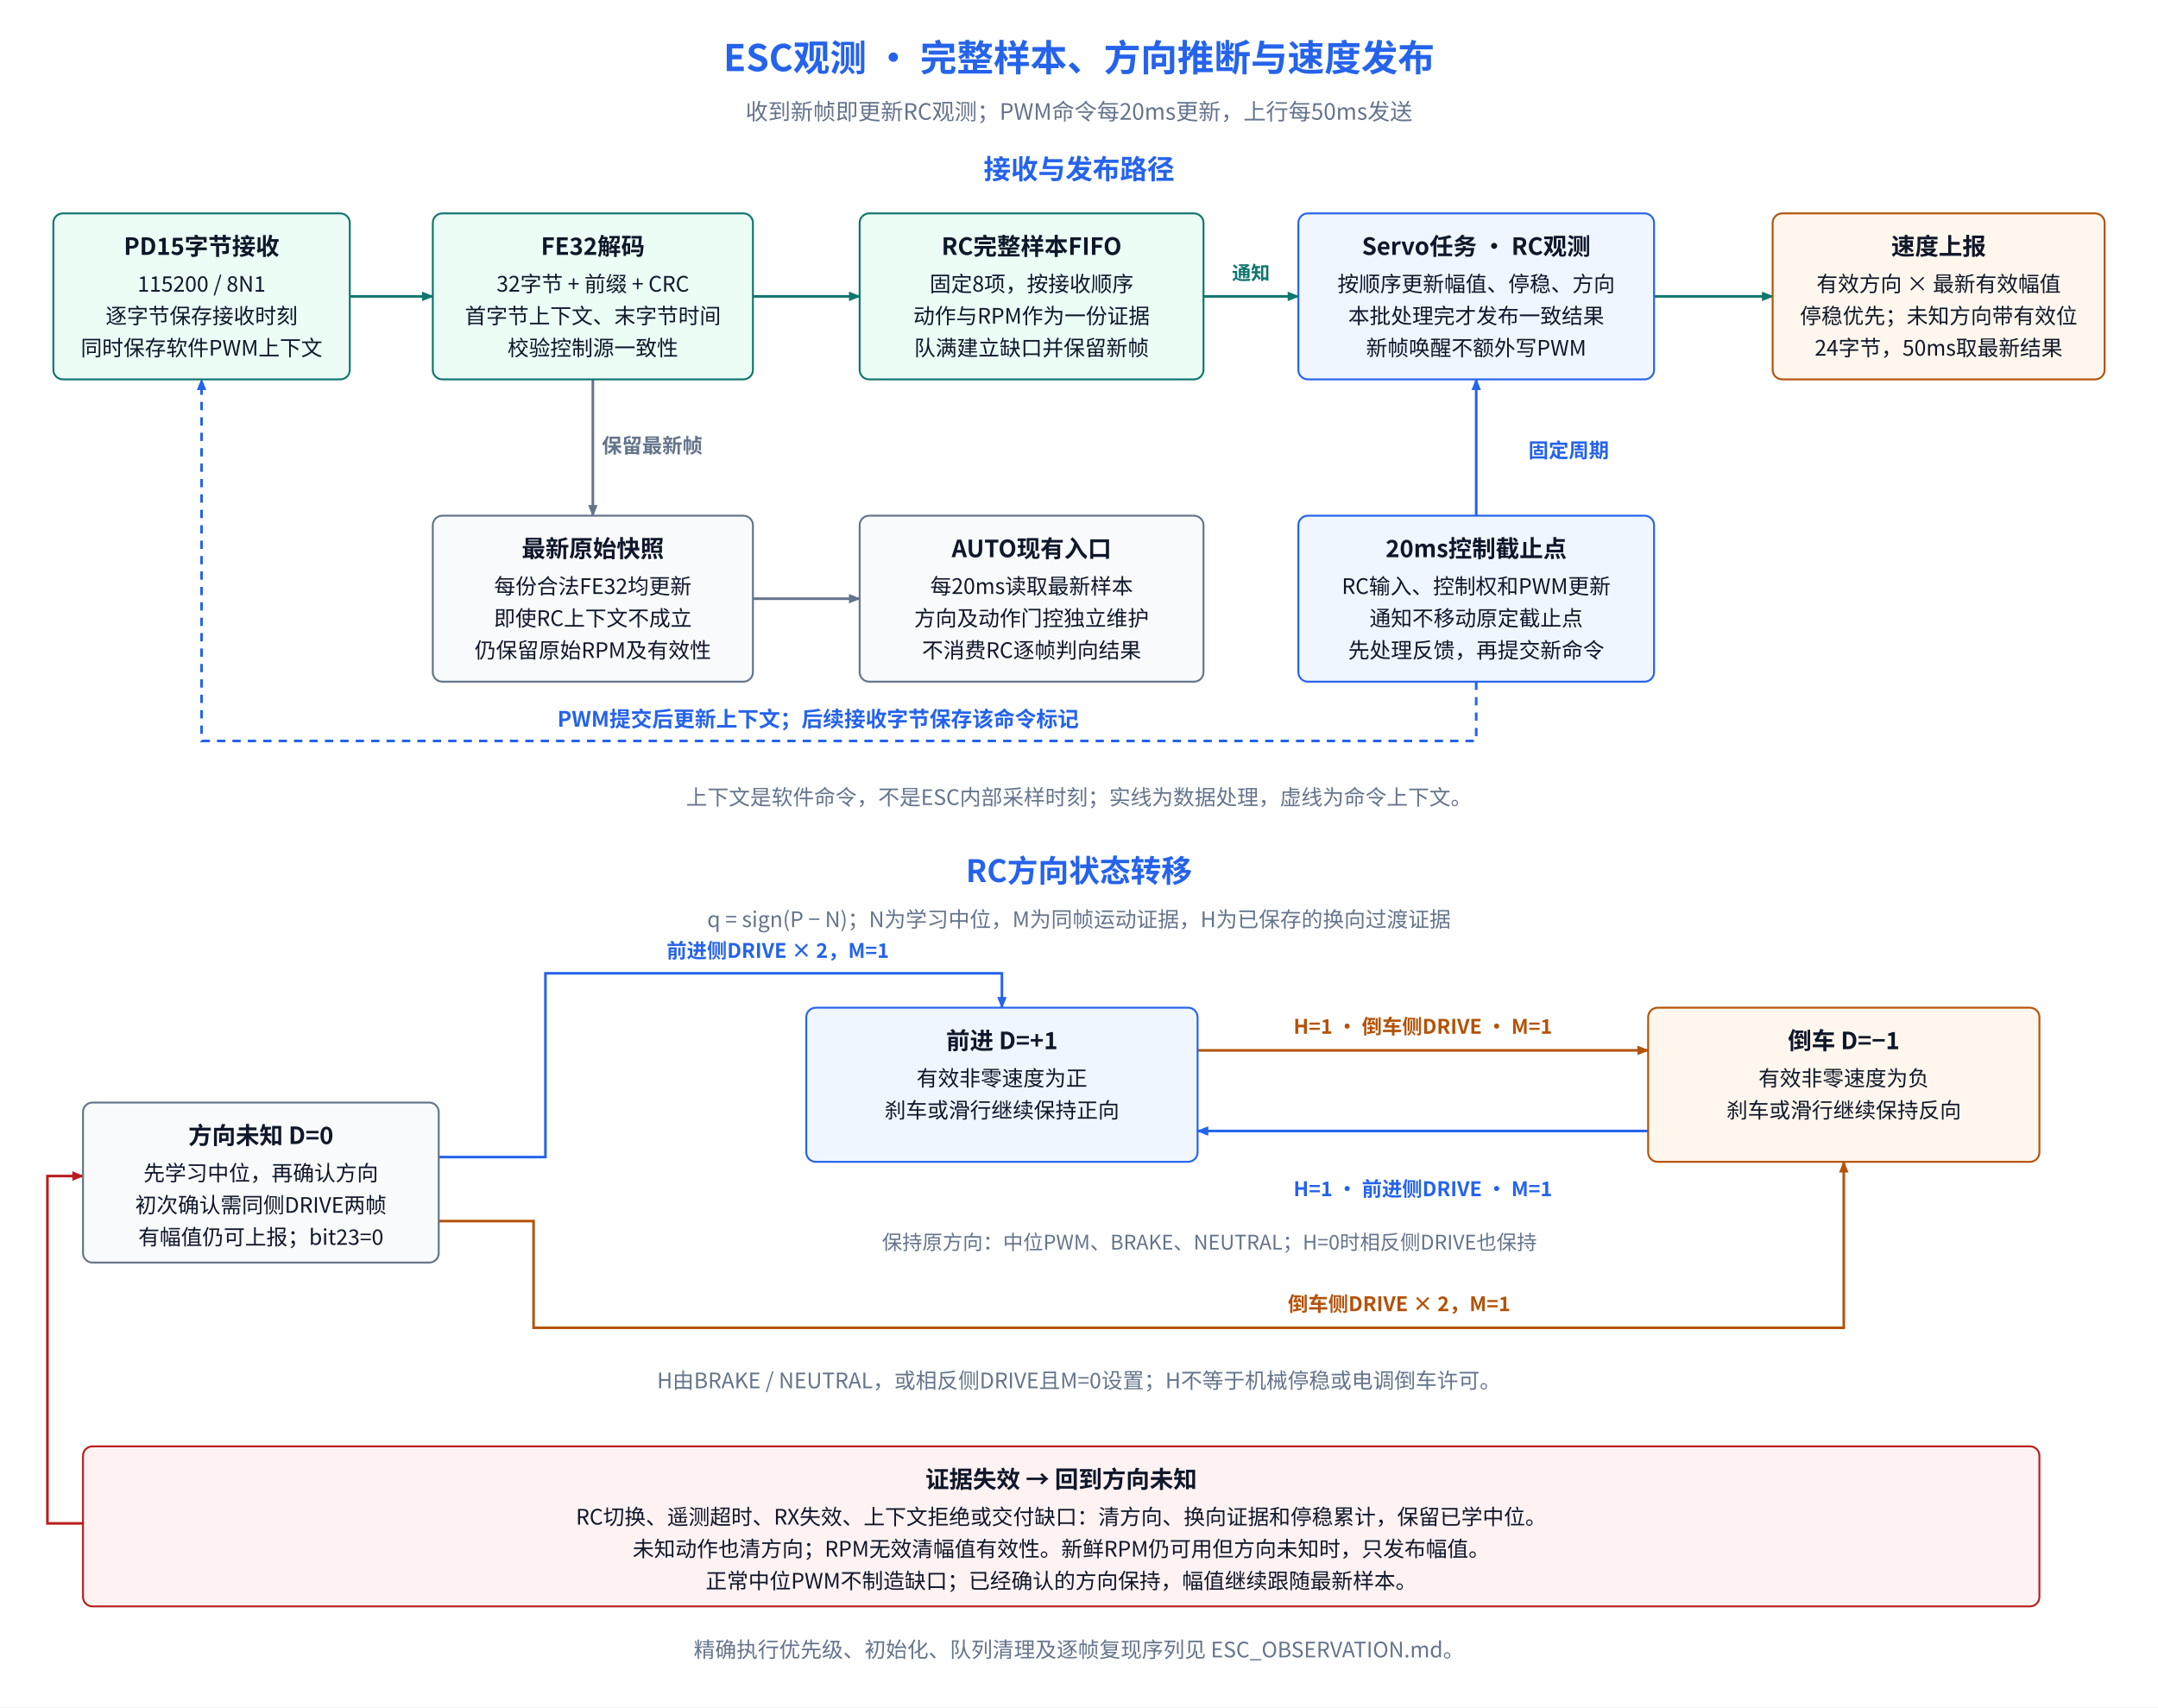
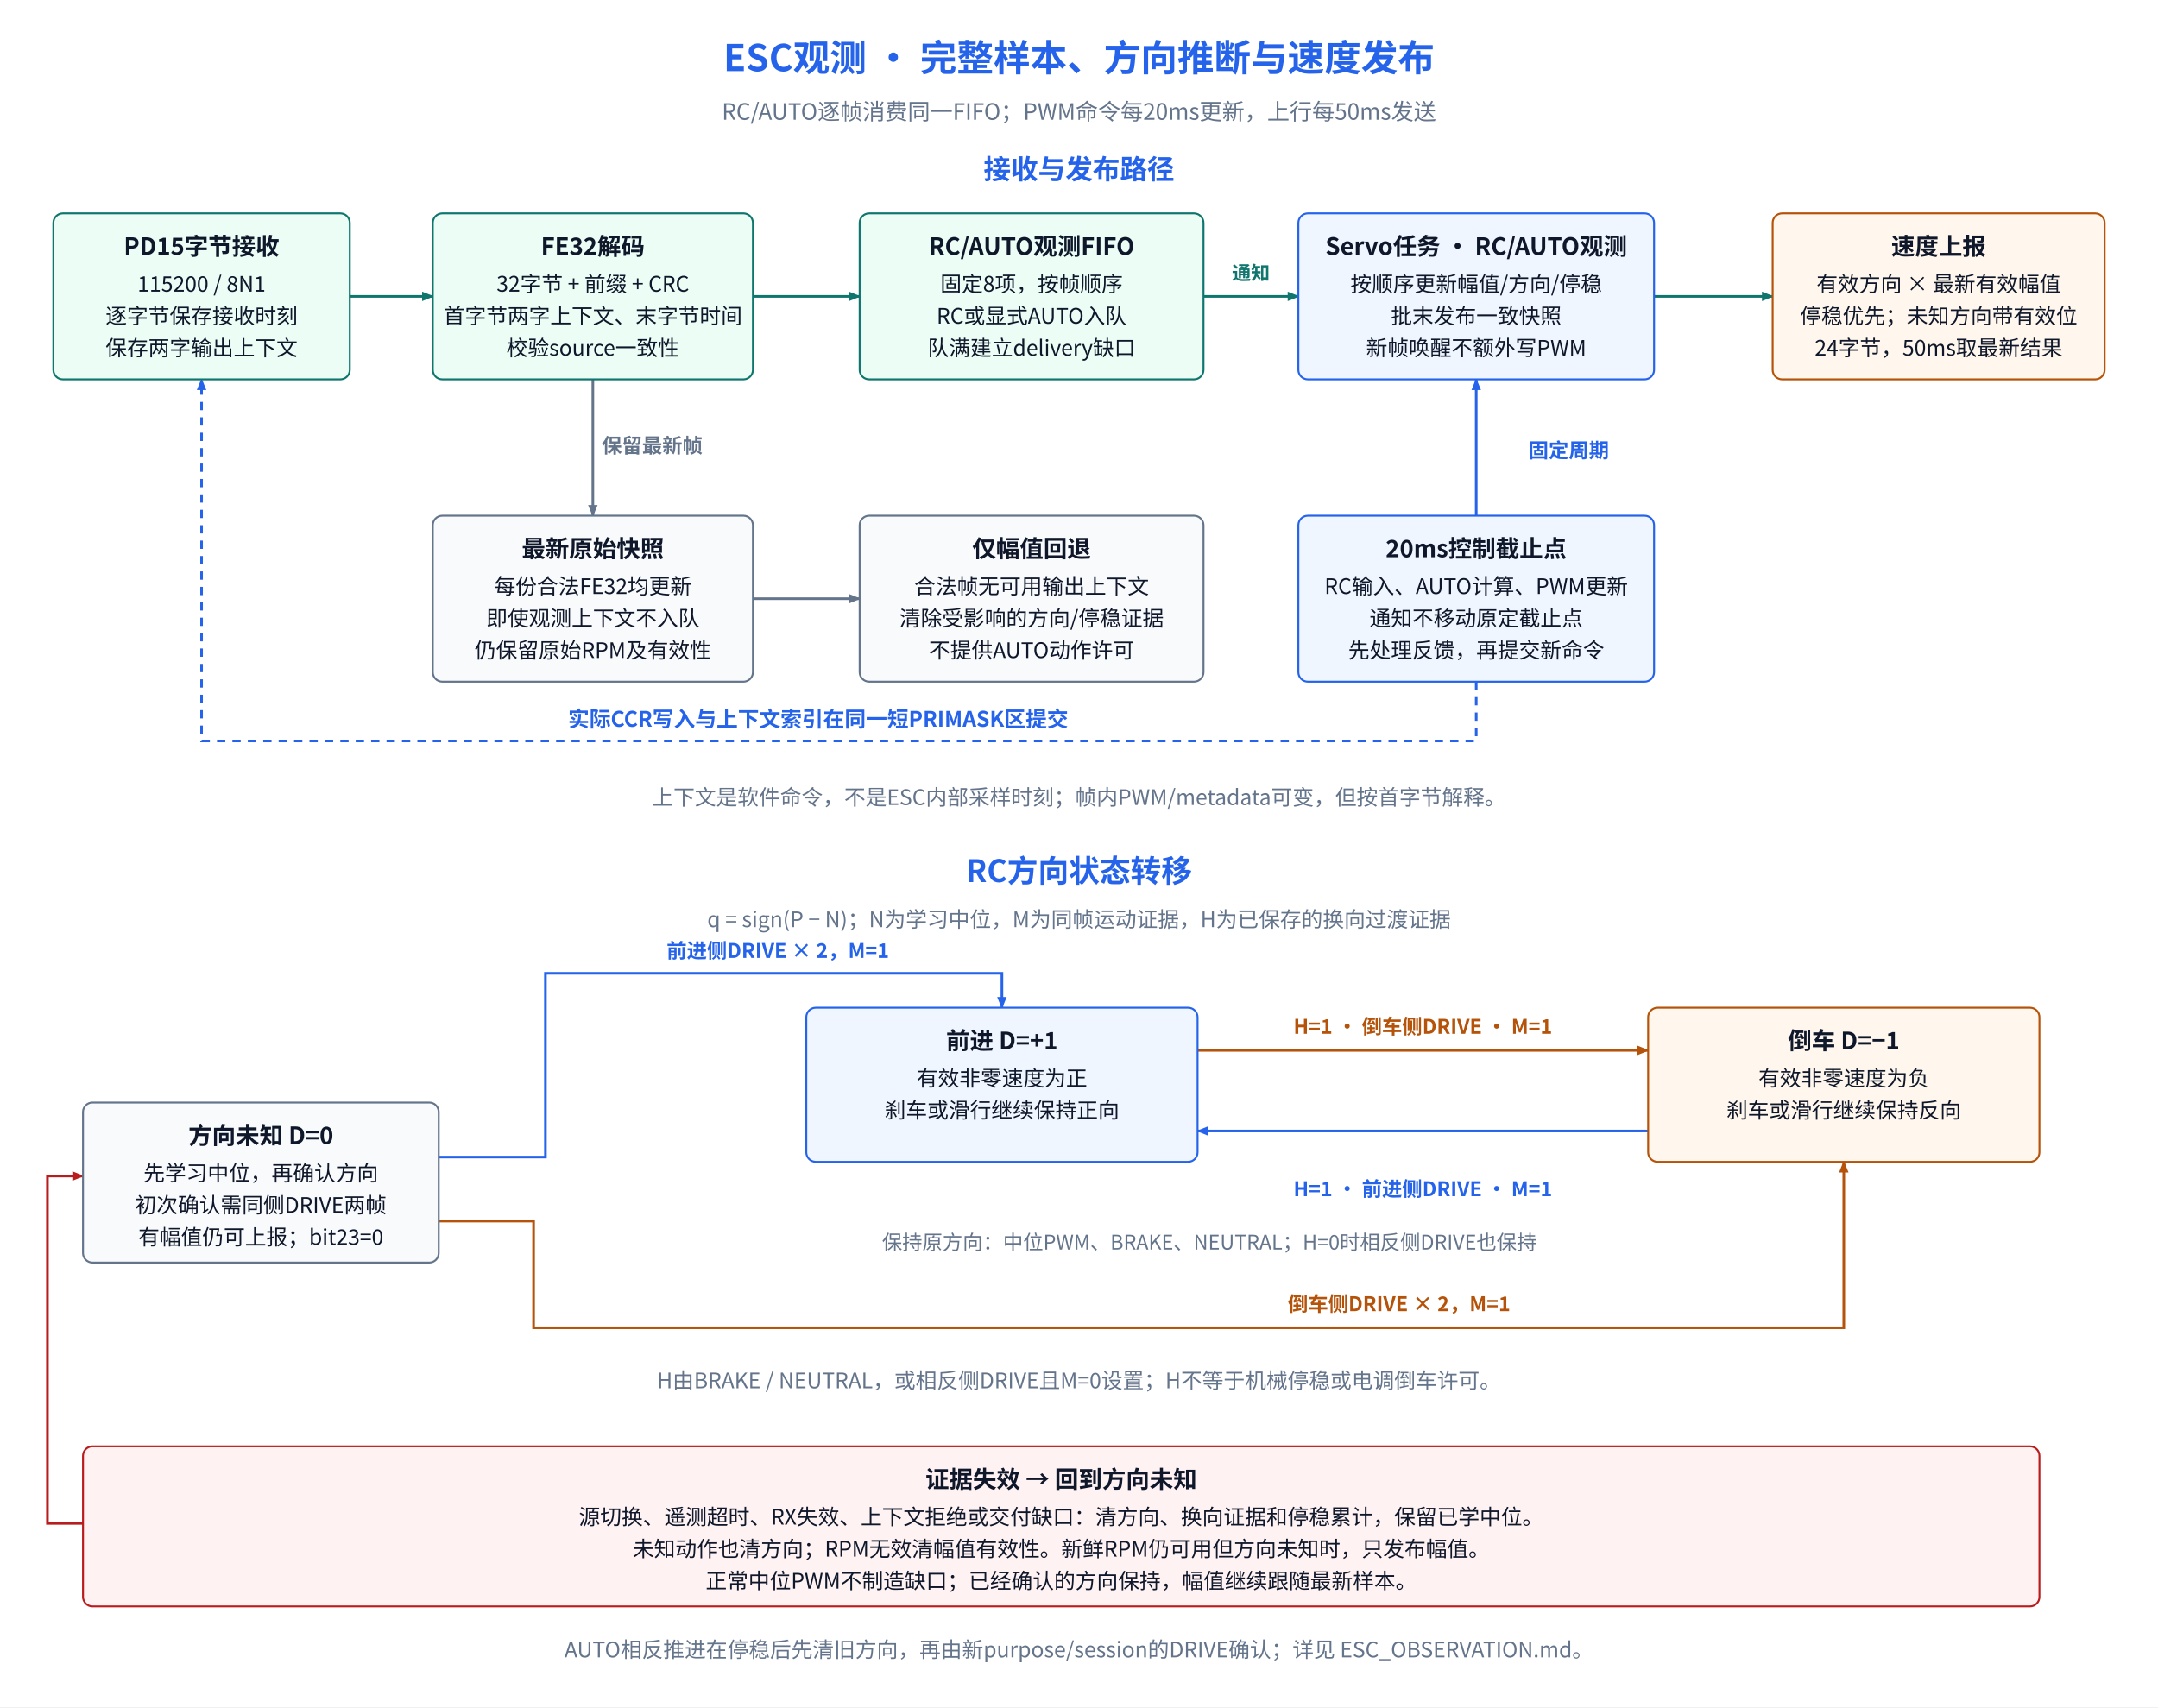
<svg xmlns="http://www.w3.org/2000/svg" width="1820" height="1440" viewBox="0 0 1820 1440" role="img" aria-labelledby="title desc">
  <rect width="100%" height="100%" fill="white" />
  <defs>
    <marker id="arrow-blue" markerWidth="10" markerHeight="8" refX="9" refY="4" orient="auto" markerUnits="userSpaceOnUse">
      <path d="M0 0 L10 4 L0 8 Z" fill="#2563eb" />
    </marker>
    <marker id="arrow-green" markerWidth="10" markerHeight="8" refX="9" refY="4" orient="auto" markerUnits="userSpaceOnUse">
      <path d="M0 0 L10 4 L0 8 Z" fill="#0f766e" />
    </marker>
    <marker id="arrow-orange" markerWidth="10" markerHeight="8" refX="9" refY="4" orient="auto" markerUnits="userSpaceOnUse">
      <path d="M0 0 L10 4 L0 8 Z" fill="#b45309" />
    </marker>
    <marker id="arrow-gray" markerWidth="10" markerHeight="8" refX="9" refY="4" orient="auto" markerUnits="userSpaceOnUse">
      <path d="M0 0 L10 4 L0 8 Z" fill="#64748b" />
    </marker>
    <marker id="arrow-red" markerWidth="10" markerHeight="8" refX="9" refY="4" orient="auto" markerUnits="userSpaceOnUse">
      <path d="M0 0 L10 4 L0 8 Z" fill="#b91c1c" />
    </marker>
  </defs>
  <g font-family="Noto Sans CJK SC, Microsoft YaHei, sans-serif" fill="#0f172a">
    <text x="910" y="60" text-anchor="middle" font-size="31" font-weight="700" fill="#2563eb">ESC观测 · 完整样本、方向推断与速度发布</text>
-     <text x="910" y="101" text-anchor="middle" font-size="19" font-weight="400" fill="#64748b">收到新帧即更新RC观测；PWM命令每20ms更新，上行每50ms发送</text>
+     <text x="910" y="101" text-anchor="middle" font-size="19" font-weight="400" fill="#64748b">RC/AUTO逐帧消费同一FIFO；PWM命令每20ms更新，上行每50ms发送</text>
    <text x="910" y="151" text-anchor="middle" font-size="23" font-weight="700" fill="#2563eb">接收与发布路径</text>
    <polyline points="295,250 365,250" stroke="#0f766e" stroke-width="2.2" fill="none" marker-end="url(#arrow-green)" />
    <polyline points="635,250 725,250" stroke="#0f766e" stroke-width="2.2" fill="none" marker-end="url(#arrow-green)" />
    <polyline points="1015,250 1095,250" stroke="#0f766e" stroke-width="2.2" fill="none" marker-end="url(#arrow-green)" />
    <polyline points="1395,250 1495,250" stroke="#0f766e" stroke-width="2.2" fill="none" marker-end="url(#arrow-green)" />
    <polyline points="500,320 500,435" stroke="#64748b" stroke-width="2.2" fill="none" marker-end="url(#arrow-gray)" />
    <polyline points="635,505 725,505" stroke="#64748b" stroke-width="2.2" fill="none" marker-end="url(#arrow-gray)" />
    <polyline points="1245,435 1245,320" stroke="#2563eb" stroke-width="2.2" fill="none" marker-end="url(#arrow-blue)" />
    <polyline points="1245,575 1245,625 170,625 170,320" stroke="#2563eb" stroke-width="2.2" fill="none" marker-end="url(#arrow-blue)" stroke-dasharray="7 6" />
    <rect x="45" y="180" width="250" height="140" rx="8" fill="#ecfdf5" stroke="#0f766e" stroke-width="1.6" />
    <text x="170" y="215" text-anchor="middle" font-size="20" font-weight="700" fill="#0f172a">PD15字节接收</text>
    <text x="170" y="246" text-anchor="middle" font-size="18" font-weight="400" fill="#0f172a">115200 / 8N1</text>
    <text x="170" y="273" text-anchor="middle" font-size="18" font-weight="400" fill="#0f172a">逐字节保存接收时刻</text>
-     <text x="170" y="300" text-anchor="middle" font-size="18" font-weight="400" fill="#0f172a">同时保存软件PWM上下文</text>
+     <text x="170" y="300" text-anchor="middle" font-size="18" font-weight="400" fill="#0f172a">保存两字输出上下文</text>
    <rect x="365" y="180" width="270" height="140" rx="8" fill="#ecfdf5" stroke="#0f766e" stroke-width="1.6" />
    <text x="500" y="215" text-anchor="middle" font-size="20" font-weight="700" fill="#0f172a">FE32解码</text>
    <text x="500" y="246" text-anchor="middle" font-size="18" font-weight="400" fill="#0f172a">32字节 + 前缀 + CRC</text>
-     <text x="500" y="273" text-anchor="middle" font-size="18" font-weight="400" fill="#0f172a">首字节上下文、末字节时间</text>
-     <text x="500" y="300" text-anchor="middle" font-size="18" font-weight="400" fill="#0f172a">校验控制源一致性</text>
+     <text x="500" y="273" text-anchor="middle" font-size="18" font-weight="400" fill="#0f172a">首字节两字上下文、末字节时间</text>
+     <text x="500" y="300" text-anchor="middle" font-size="18" font-weight="400" fill="#0f172a">校验source一致性</text>
    <rect x="725" y="180" width="290" height="140" rx="8" fill="#ecfdf5" stroke="#0f766e" stroke-width="1.6" />
-     <text x="870" y="215" text-anchor="middle" font-size="20" font-weight="700" fill="#0f172a">RC完整样本FIFO</text>
-     <text x="870" y="246" text-anchor="middle" font-size="18" font-weight="400" fill="#0f172a">固定8项，按接收顺序</text>
-     <text x="870" y="273" text-anchor="middle" font-size="18" font-weight="400" fill="#0f172a">动作与RPM作为一份证据</text>
-     <text x="870" y="300" text-anchor="middle" font-size="18" font-weight="400" fill="#0f172a">队满建立缺口并保留新帧</text>
+     <text x="870" y="215" text-anchor="middle" font-size="20" font-weight="700" fill="#0f172a">RC/AUTO观测FIFO</text>
+     <text x="870" y="246" text-anchor="middle" font-size="18" font-weight="400" fill="#0f172a">固定8项，按帧顺序</text>
+     <text x="870" y="273" text-anchor="middle" font-size="18" font-weight="400" fill="#0f172a">RC或显式AUTO入队</text>
+     <text x="870" y="300" text-anchor="middle" font-size="18" font-weight="400" fill="#0f172a">队满建立delivery缺口</text>
    <rect x="1095" y="180" width="300" height="140" rx="8" fill="#eff6ff" stroke="#2563eb" stroke-width="1.6" />
-     <text x="1245" y="215" text-anchor="middle" font-size="20" font-weight="700" fill="#0f172a">Servo任务 · RC观测</text>
-     <text x="1245" y="246" text-anchor="middle" font-size="18" font-weight="400" fill="#0f172a">按顺序更新幅值、停稳、方向</text>
-     <text x="1245" y="273" text-anchor="middle" font-size="18" font-weight="400" fill="#0f172a">本批处理完才发布一致结果</text>
+     <text x="1245" y="215" text-anchor="middle" font-size="20" font-weight="700" fill="#0f172a">Servo任务 · RC/AUTO观测</text>
+     <text x="1245" y="246" text-anchor="middle" font-size="18" font-weight="400" fill="#0f172a">按顺序更新幅值/方向/停稳</text>
+     <text x="1245" y="273" text-anchor="middle" font-size="18" font-weight="400" fill="#0f172a">批末发布一致快照</text>
    <text x="1245" y="300" text-anchor="middle" font-size="18" font-weight="400" fill="#0f172a">新帧唤醒不额外写PWM</text>
    <rect x="1495" y="180" width="280" height="140" rx="8" fill="#fff7ed" stroke="#b45309" stroke-width="1.6" />
    <text x="1635" y="215" text-anchor="middle" font-size="20" font-weight="700" fill="#0f172a">速度上报</text>
    <text x="1635" y="246" text-anchor="middle" font-size="18" font-weight="400" fill="#0f172a">有效方向 × 最新有效幅值</text>
    <text x="1635" y="273" text-anchor="middle" font-size="18" font-weight="400" fill="#0f172a">停稳优先；未知方向带有效位</text>
    <text x="1635" y="300" text-anchor="middle" font-size="18" font-weight="400" fill="#0f172a">24字节，50ms取最新结果</text>
    <rect x="365" y="435" width="270" height="140" rx="8" fill="#f8fafc" stroke="#64748b" stroke-width="1.6" />
    <text x="500" y="470" text-anchor="middle" font-size="20" font-weight="700" fill="#0f172a">最新原始快照</text>
    <text x="500" y="501" text-anchor="middle" font-size="18" font-weight="400" fill="#0f172a">每份合法FE32均更新</text>
-     <text x="500" y="528" text-anchor="middle" font-size="18" font-weight="400" fill="#0f172a">即使RC上下文不成立</text>
+     <text x="500" y="528" text-anchor="middle" font-size="18" font-weight="400" fill="#0f172a">即使观测上下文不入队</text>
    <text x="500" y="555" text-anchor="middle" font-size="18" font-weight="400" fill="#0f172a">仍保留原始RPM及有效性</text>
    <rect x="725" y="435" width="290" height="140" rx="8" fill="#f8fafc" stroke="#64748b" stroke-width="1.6" />
-     <text x="870" y="470" text-anchor="middle" font-size="20" font-weight="700" fill="#0f172a">AUTO现有入口</text>
-     <text x="870" y="501" text-anchor="middle" font-size="18" font-weight="400" fill="#0f172a">每20ms读取最新样本</text>
-     <text x="870" y="528" text-anchor="middle" font-size="18" font-weight="400" fill="#0f172a">方向及动作门控独立维护</text>
-     <text x="870" y="555" text-anchor="middle" font-size="18" font-weight="400" fill="#0f172a">不消费RC逐帧判向结果</text>
+     <text x="870" y="470" text-anchor="middle" font-size="20" font-weight="700" fill="#0f172a">仅幅值回退</text>
+     <text x="870" y="501" text-anchor="middle" font-size="18" font-weight="400" fill="#0f172a">合法帧无可用输出上下文</text>
+     <text x="870" y="528" text-anchor="middle" font-size="18" font-weight="400" fill="#0f172a">清除受影响的方向/停稳证据</text>
+     <text x="870" y="555" text-anchor="middle" font-size="18" font-weight="400" fill="#0f172a">不提供AUTO动作许可</text>
    <rect x="1095" y="435" width="300" height="140" rx="8" fill="#eff6ff" stroke="#2563eb" stroke-width="1.6" />
    <text x="1245" y="470" text-anchor="middle" font-size="20" font-weight="700" fill="#0f172a">20ms控制截止点</text>
-     <text x="1245" y="501" text-anchor="middle" font-size="18" font-weight="400" fill="#0f172a">RC输入、控制权和PWM更新</text>
+     <text x="1245" y="501" text-anchor="middle" font-size="18" font-weight="400" fill="#0f172a">RC输入、AUTO计算、PWM更新</text>
    <text x="1245" y="528" text-anchor="middle" font-size="18" font-weight="400" fill="#0f172a">通知不移动原定截止点</text>
    <text x="1245" y="555" text-anchor="middle" font-size="18" font-weight="400" fill="#0f172a">先处理反馈，再提交新命令</text>
    <text x="550" y="382" text-anchor="middle" font-size="17" font-weight="700" fill="#64748b">保留最新帧</text>
    <text x="1055" y="236" text-anchor="middle" font-size="16" font-weight="700" fill="#0f766e">通知</text>
    <text x="1323" y="386" text-anchor="middle" font-size="17" font-weight="700" fill="#2563eb">固定周期</text>
-     <text x="690" y="613" text-anchor="middle" font-size="18" font-weight="700" fill="#2563eb">PWM提交后更新上下文；后续接收字节保存该命令标记</text>
-     <text x="910" y="679" text-anchor="middle" font-size="18" font-weight="400" fill="#64748b">上下文是软件命令，不是ESC内部采样时刻；实线为数据处理，虚线为命令上下文。</text>
+     <text x="690" y="613" text-anchor="middle" font-size="18" font-weight="700" fill="#2563eb">实际CCR写入与上下文索引在同一短PRIMASK区提交</text>
+     <text x="910" y="679" text-anchor="middle" font-size="18" font-weight="400" fill="#64748b">上下文是软件命令，不是ESC内部采样时刻；帧内PWM/metadata可变，但按首字节解释。</text>
    <text x="910" y="744" text-anchor="middle" font-size="26" font-weight="700" fill="#2563eb">RC方向状态转移</text>
    <text x="910" y="782" text-anchor="middle" font-size="18" font-weight="400" fill="#64748b">q = sign(P − N)；N为学习中位，M为同帧运动证据，H为已保存的换向过渡证据</text>
    <polyline points="370,976 460,976 460,821 845,821 845,850" stroke="#2563eb" stroke-width="2.2" fill="none" marker-end="url(#arrow-blue)" />
    <polyline points="370,1030 450,1030 450,1120 1555,1120 1555,980" stroke="#b45309" stroke-width="2.2" fill="none" marker-end="url(#arrow-orange)" />
    <polyline points="1010,886 1390,886" stroke="#b45309" stroke-width="2.2" fill="none" marker-end="url(#arrow-orange)" />
    <polyline points="1390,954 1010,954" stroke="#2563eb" stroke-width="2.2" fill="none" marker-end="url(#arrow-blue)" />
    <polyline points="70,1285 40,1285 40,992 70,992" stroke="#b91c1c" stroke-width="2.2" fill="none" marker-end="url(#arrow-red)" />
    <rect x="70" y="930" width="300" height="135" rx="8" fill="#f8fafc" stroke="#64748b" stroke-width="1.6" />
    <text x="220" y="965" text-anchor="middle" font-size="20" font-weight="700" fill="#0f172a">方向未知 D=0</text>
    <text x="220" y="996" text-anchor="middle" font-size="18" font-weight="400" fill="#0f172a">先学习中位，再确认方向</text>
    <text x="220" y="1023" text-anchor="middle" font-size="18" font-weight="400" fill="#0f172a">初次确认需同侧DRIVE两帧</text>
    <text x="220" y="1050" text-anchor="middle" font-size="18" font-weight="400" fill="#0f172a">有幅值仍可上报；bit23=0</text>
    <rect x="680" y="850" width="330" height="130" rx="8" fill="#eff6ff" stroke="#2563eb" stroke-width="1.6" />
    <text x="845" y="885" text-anchor="middle" font-size="20" font-weight="700" fill="#0f172a">前进 D=+1</text>
    <text x="845" y="916" text-anchor="middle" font-size="18" font-weight="400" fill="#0f172a">有效非零速度为正</text>
    <text x="845" y="943" text-anchor="middle" font-size="18" font-weight="400" fill="#0f172a">刹车或滑行继续保持正向</text>
    <rect x="1390" y="850" width="330" height="130" rx="8" fill="#fff7ed" stroke="#b45309" stroke-width="1.6" />
    <text x="1555" y="885" text-anchor="middle" font-size="20" font-weight="700" fill="#0f172a">倒车 D=−1</text>
    <text x="1555" y="916" text-anchor="middle" font-size="18" font-weight="400" fill="#0f172a">有效非零速度为负</text>
    <text x="1555" y="943" text-anchor="middle" font-size="18" font-weight="400" fill="#0f172a">刹车或滑行继续保持反向</text>
    <text x="656" y="808" text-anchor="middle" font-size="17" font-weight="700" fill="#2563eb">前进侧DRIVE × 2，M=1</text>
    <text x="1180" y="1106" text-anchor="middle" font-size="17" font-weight="700" fill="#b45309">倒车侧DRIVE × 2，M=1</text>
    <text x="1200" y="872" text-anchor="middle" font-size="17" font-weight="700" fill="#b45309">H=1 · 倒车侧DRIVE · M=1</text>
    <text x="1200" y="1009" text-anchor="middle" font-size="17" font-weight="700" fill="#2563eb">H=1 · 前进侧DRIVE · M=1</text>
    <text x="1020" y="1054" text-anchor="middle" font-size="17" font-weight="400" fill="#64748b">保持原方向：中位PWM、BRAKE、NEUTRAL；H=0时相反侧DRIVE也保持</text>
    <text x="910" y="1171" text-anchor="middle" font-size="18" font-weight="400" fill="#64748b">H由BRAKE / NEUTRAL，或相反侧DRIVE且M=0设置；H不等于机械停稳或电调倒车许可。</text>
    <rect x="70" y="1220" width="1650" height="135" rx="8" fill="#fef2f2" stroke="#b91c1c" stroke-width="1.6" />
    <text x="895" y="1255" text-anchor="middle" font-size="20" font-weight="700" fill="#0f172a">证据失效 → 回到方向未知</text>
-     <text x="895" y="1286" text-anchor="middle" font-size="18" font-weight="400" fill="#0f172a">RC切换、遥测超时、RX失效、上下文拒绝或交付缺口：清方向、换向证据和停稳累计，保留已学中位。</text>
+     <text x="895" y="1286" text-anchor="middle" font-size="18" font-weight="400" fill="#0f172a">源切换、遥测超时、RX失效、上下文拒绝或交付缺口：清方向、换向证据和停稳累计，保留已学中位。</text>
    <text x="895" y="1313" text-anchor="middle" font-size="18" font-weight="400" fill="#0f172a">未知动作也清方向；RPM无效清幅值有效性。新鲜RPM仍可用但方向未知时，只发布幅值。</text>
    <text x="895" y="1340" text-anchor="middle" font-size="18" font-weight="400" fill="#0f172a">正常中位PWM不制造缺口；已经确认的方向保持，幅值继续跟随最新样本。</text>
-     <text x="910" y="1398" text-anchor="middle" font-size="18" font-weight="400" fill="#64748b">精确执行优先级、初始化、队列清理及逐帧复现序列见 ESC_OBSERVATION.md。</text>
+     <text x="910" y="1398" text-anchor="middle" font-size="18" font-weight="400" fill="#64748b">AUTO相反推进在停稳后先清旧方向，再由新purpose/session的DRIVE确认；详见 ESC_OBSERVATION.md。</text>
  </g>
</svg>
